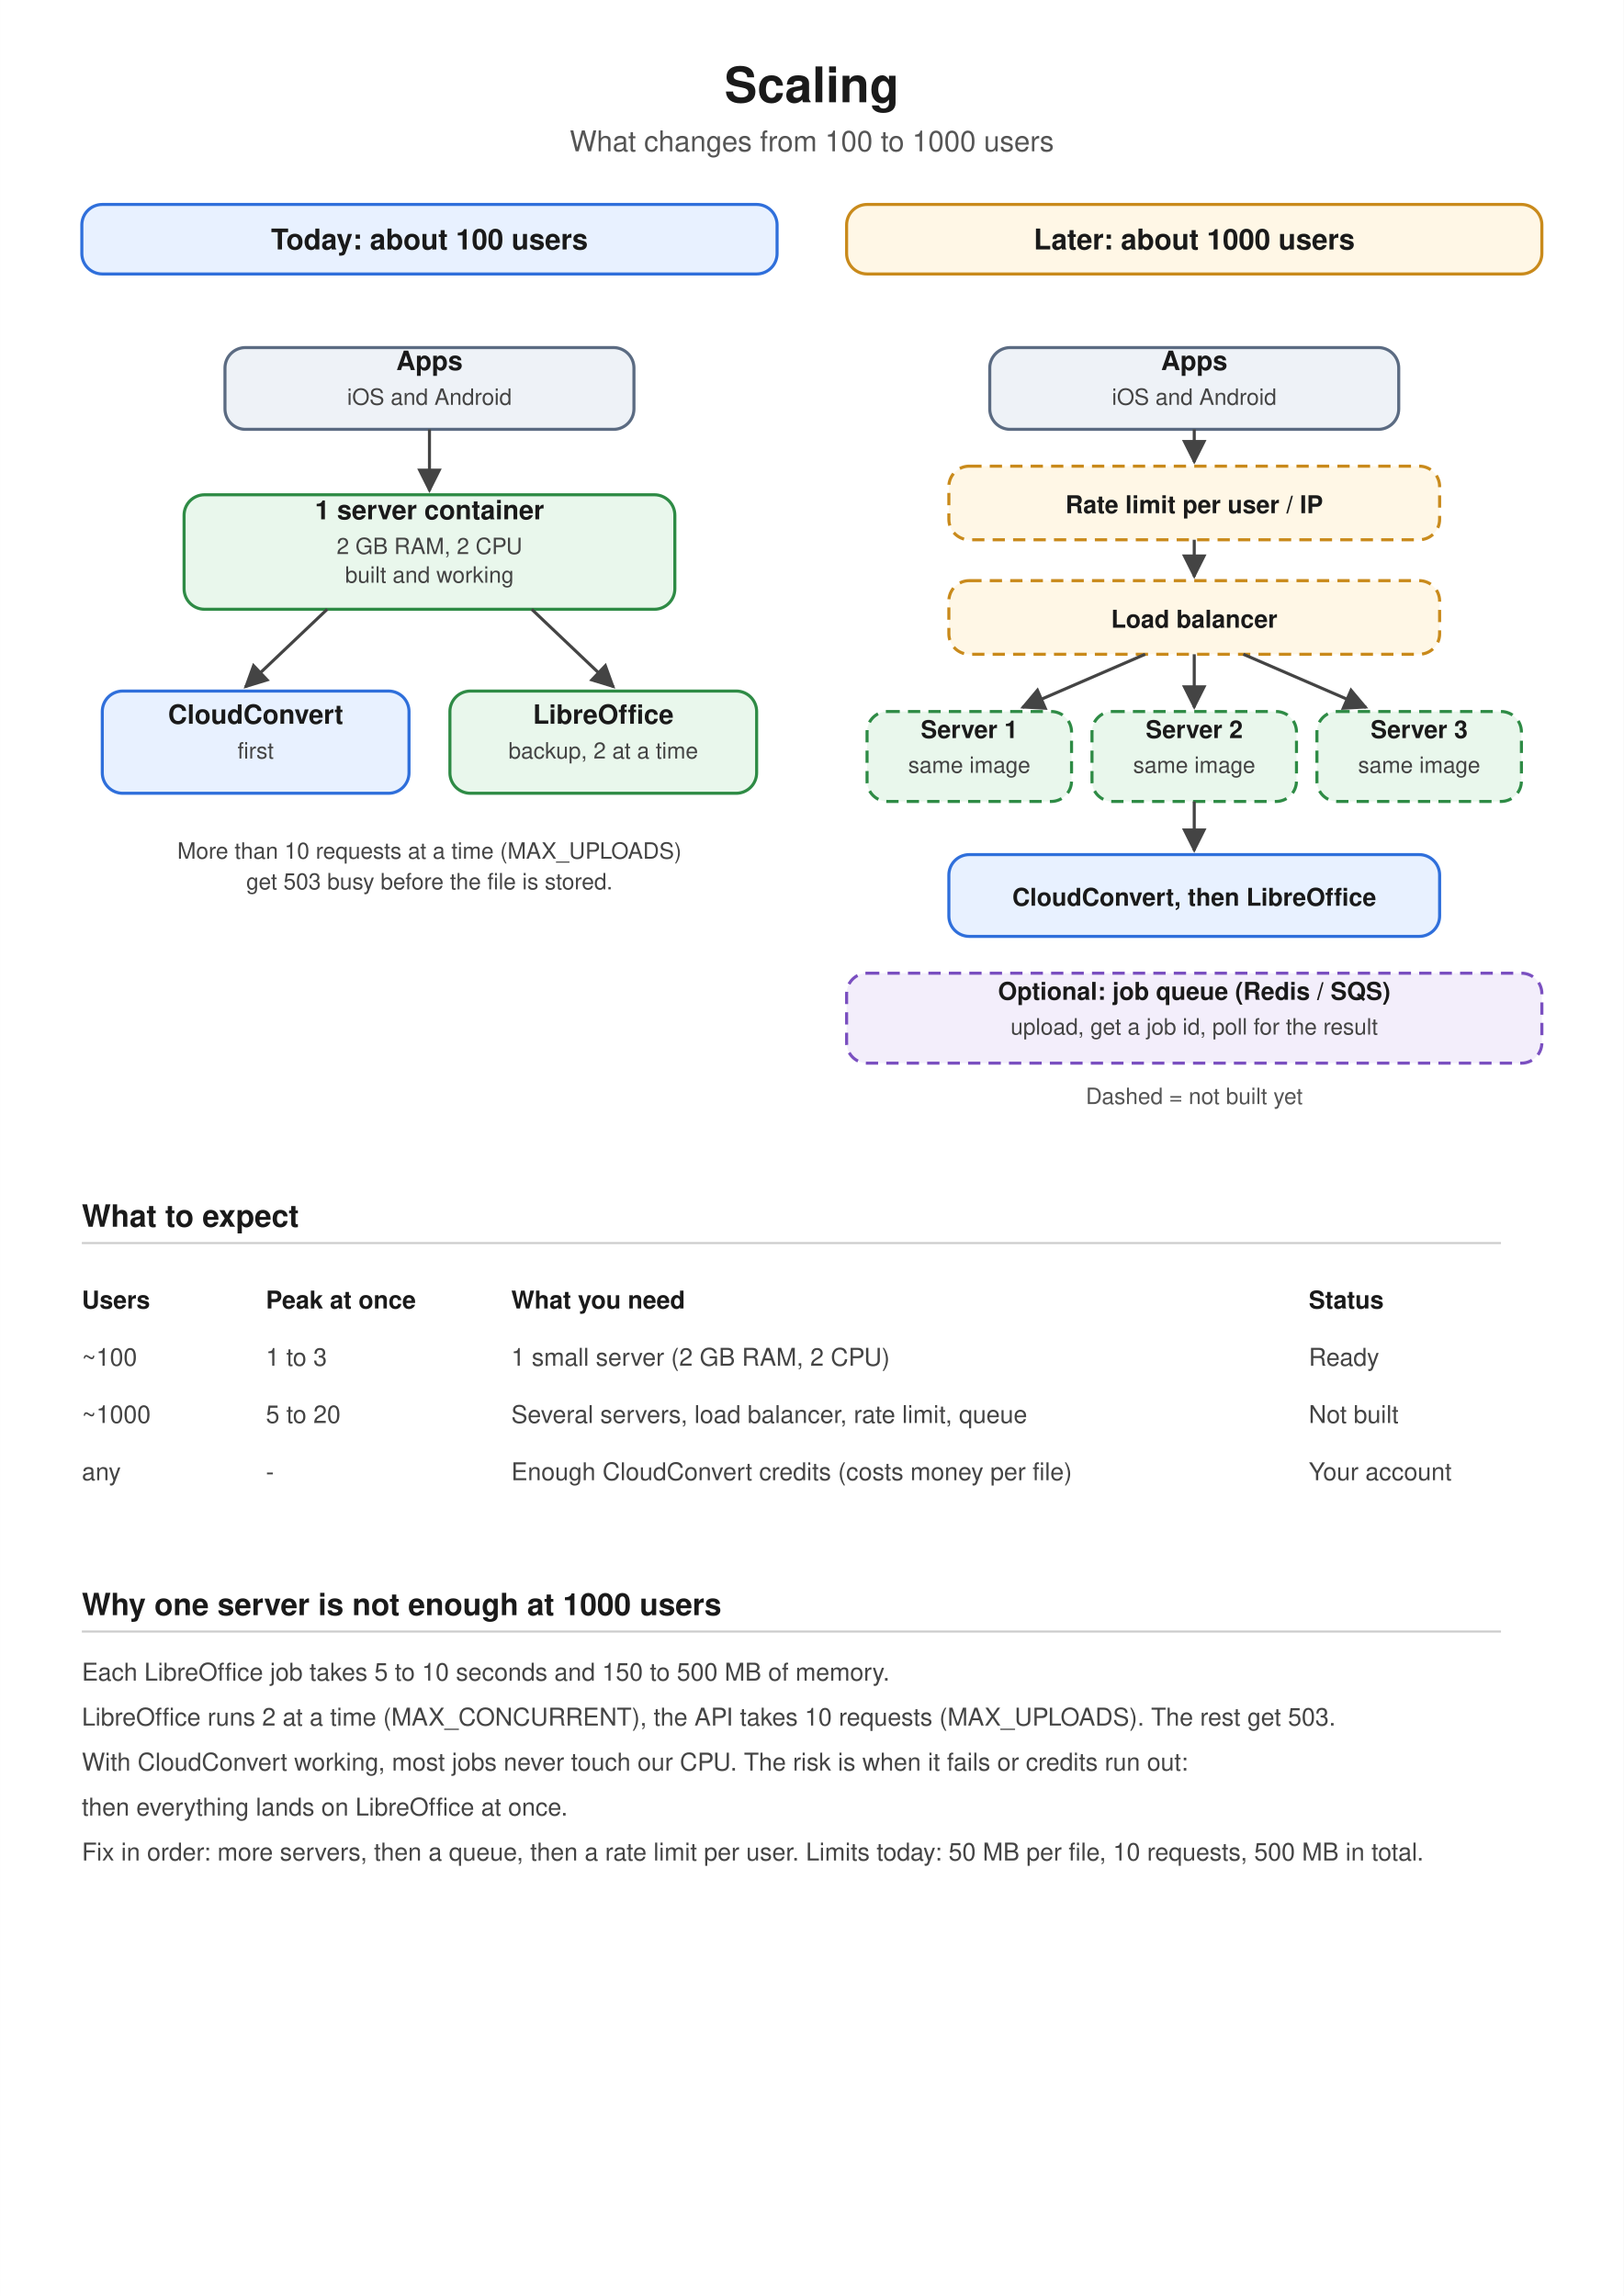
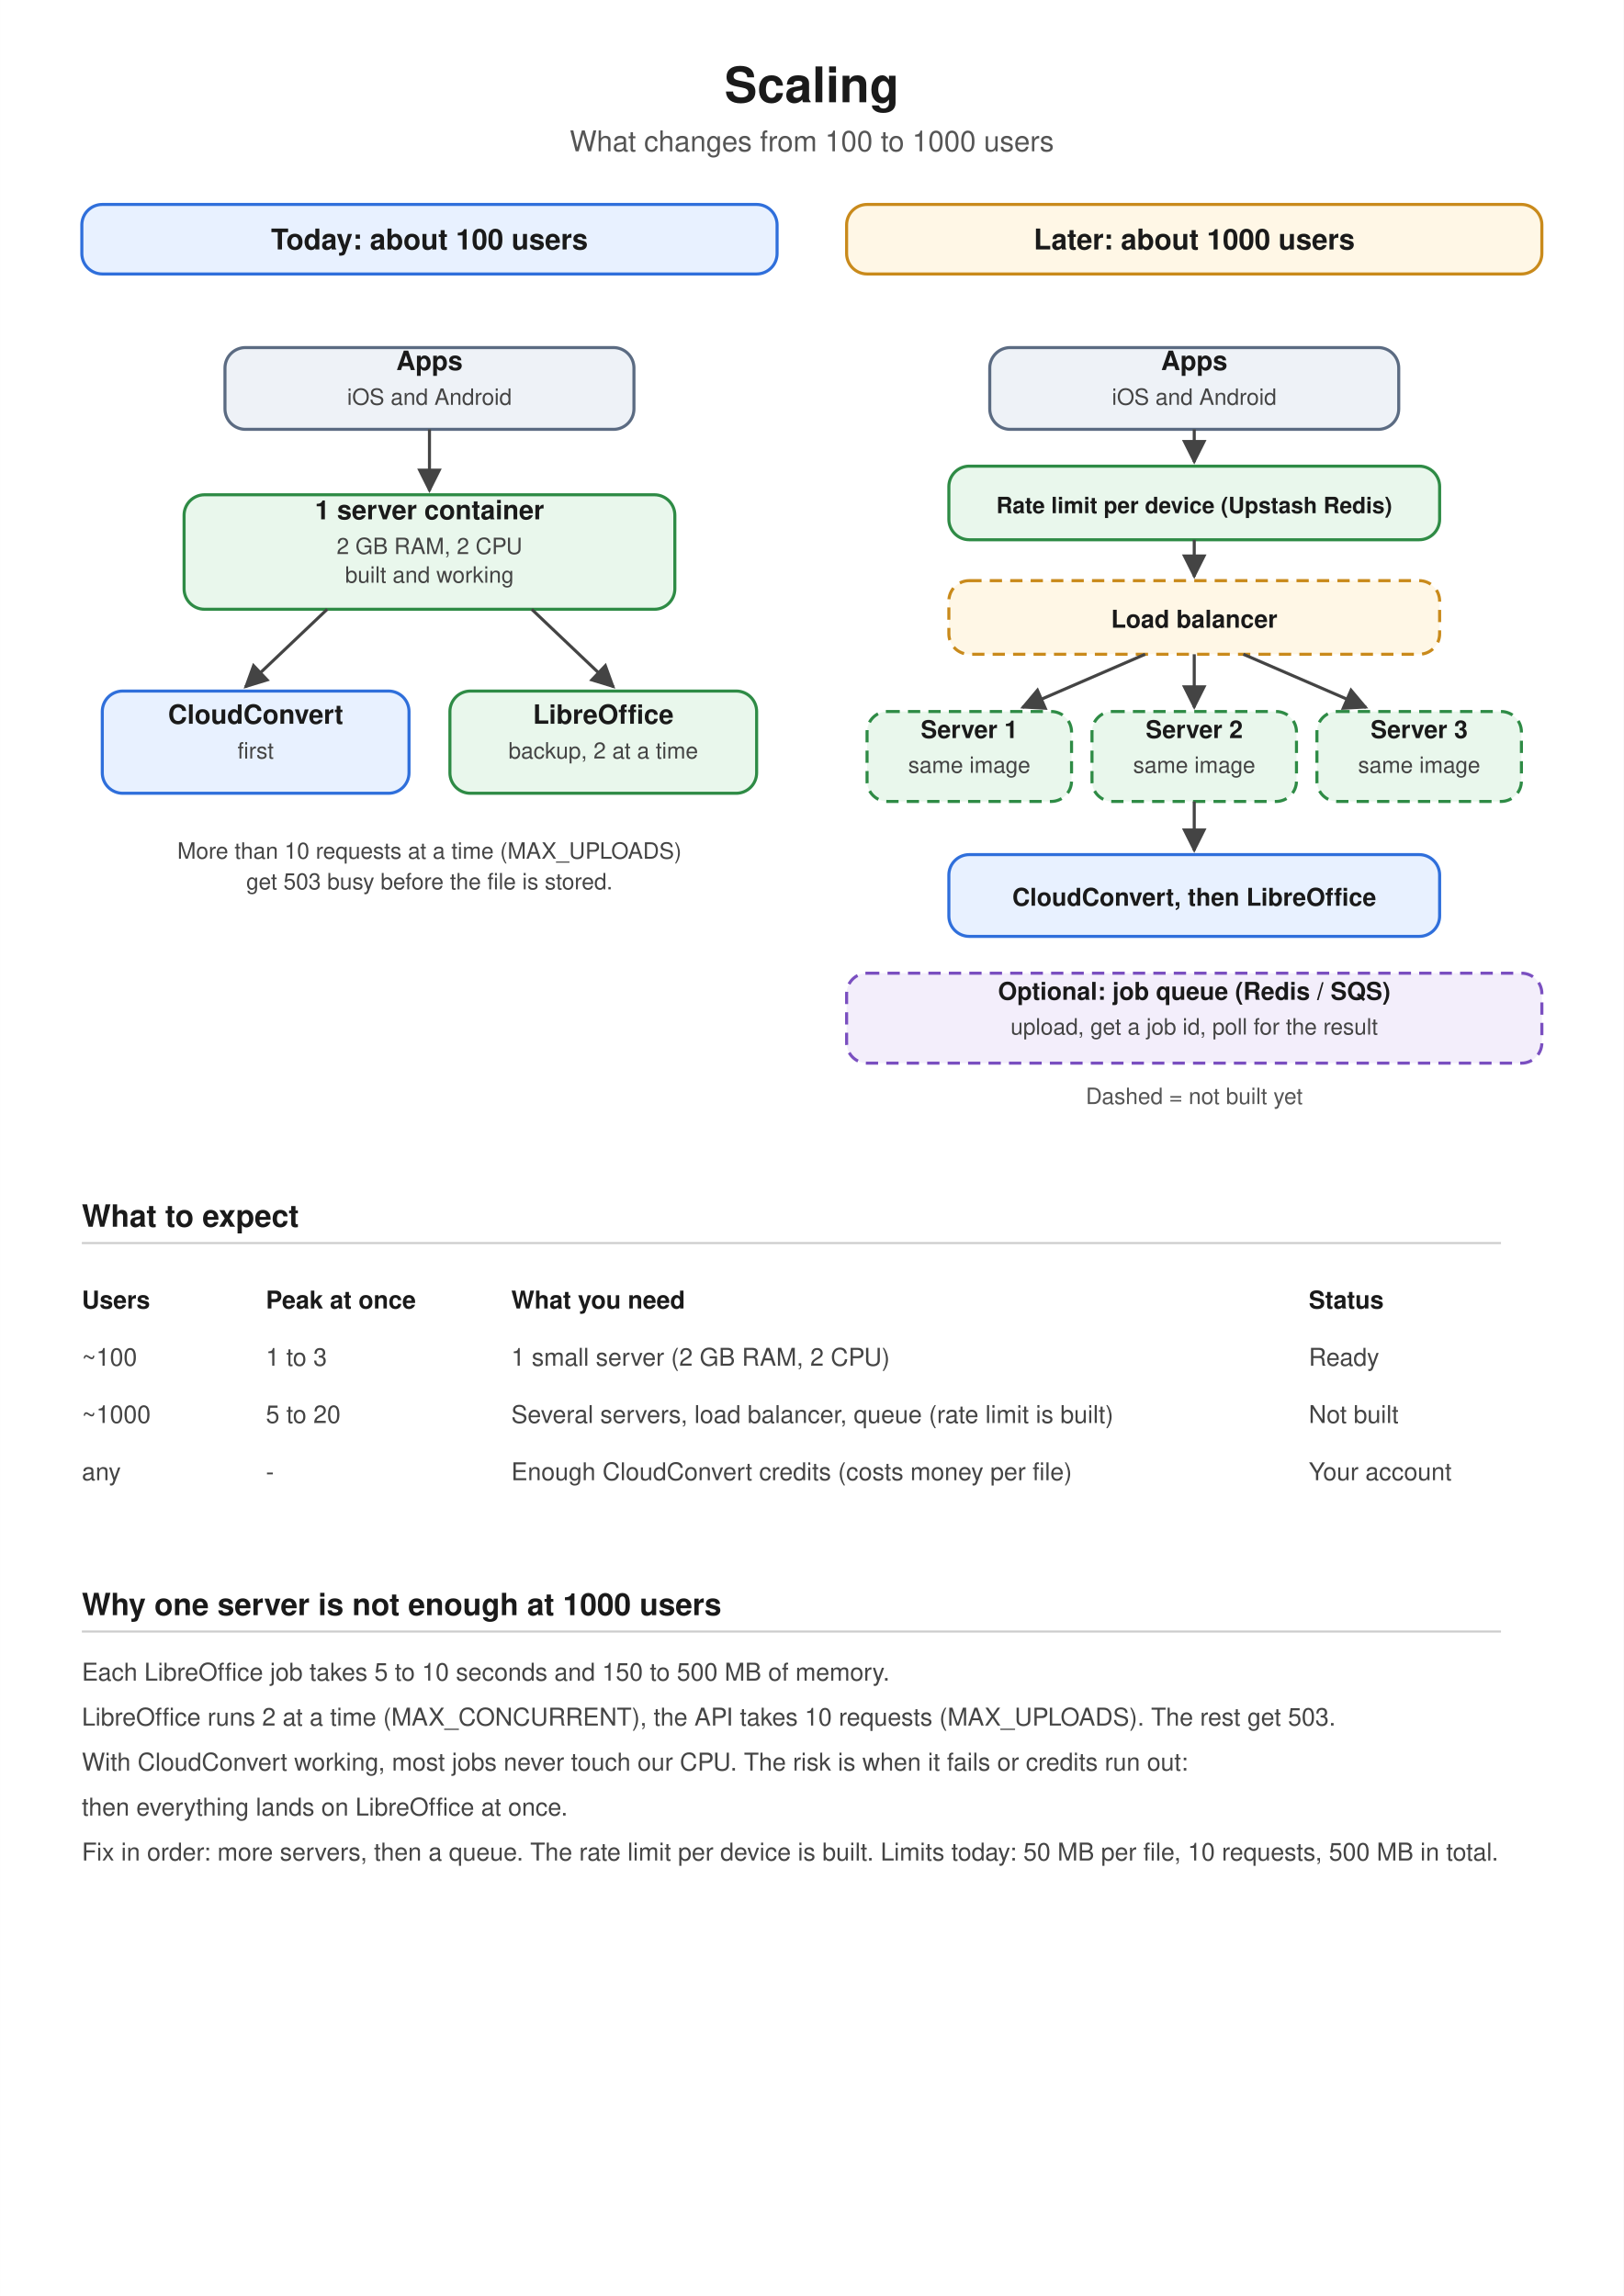
<svg xmlns="http://www.w3.org/2000/svg" width="210mm" height="297mm" viewBox="0 0 794 1123" font-family="Helvetica, Arial, sans-serif">
  <defs>
    <marker id="ar" viewBox="0 0 10 10" refX="9" refY="5" markerWidth="8" markerHeight="8" orient="auto">
      <path d="M0,0 L10,5 L0,10 z" fill="context-stroke" />
    </marker>
    <marker id="a1" viewBox="0 0 10 10" refX="9" refY="5" markerWidth="8" markerHeight="8" orient="auto">
      <path d="M0,0 L10,5 L0,10 z" fill="#444" />
    </marker>
    <marker id="a2" viewBox="0 0 10 10" refX="9" refY="5" markerWidth="8" markerHeight="8" orient="auto">
      <path d="M0,0 L10,5 L0,10 z" fill="#b3261e" />
    </marker>
    <marker id="a3" viewBox="0 0 10 10" refX="9" refY="5" markerWidth="8" markerHeight="8" orient="auto">
      <path d="M0,0 L10,5 L0,10 z" fill="#2e8b45" />
    </marker>
  </defs>
  <rect width="794" height="1123" fill="#fff" />
  <text x="397" y="50" text-anchor="middle" font-size="24" font-weight="bold" fill="#1a1a1a">Scaling</text>
  <text x="397" y="74" text-anchor="middle" font-size="14" font-weight="normal" fill="#555">What changes from 100 to 1000 users</text>
  <rect x="40" y="100" width="340" height="34" rx="10" fill="#e8f1ff" stroke="#2f6fdb" stroke-width="1.5" />
  <text x="210.0" y="122.0" text-anchor="middle" font-size="14" font-weight="bold" fill="#1a1a1a">Today: about 100 users</text>
  <rect x="414" y="100" width="340" height="34" rx="10" fill="#fff7e6" stroke="#c98a1b" stroke-width="1.5" />
  <text x="584.0" y="122.0" text-anchor="middle" font-size="14" font-weight="bold" fill="#1a1a1a">Later: about 1000 users</text>
  <rect x="110" y="170" width="200" height="40" rx="10" fill="#eef2f7" stroke="#5b6b82" stroke-width="1.5" />
  <text x="210.0" y="181.0" text-anchor="middle" font-size="13" font-weight="bold" fill="#1a1a1a">Apps</text>
  <text x="210.0" y="198.0" text-anchor="middle" font-size="11" font-weight="normal" fill="#444">iOS and Android</text>
  <line x1="210" y1="210" x2="210" y2="240" stroke="#444" stroke-width="1.5" marker-end="url(#a1)" />
  <rect x="90" y="242" width="240" height="56" rx="10" fill="#e9f7ec" stroke="#2e8b45" stroke-width="1.5" />
  <text x="210.0" y="254.0" text-anchor="middle" font-size="13" font-weight="bold" fill="#1a1a1a">1 server container</text>
  <text x="210.0" y="271.0" text-anchor="middle" font-size="11" font-weight="normal" fill="#444">2 GB RAM, 2 CPU</text>
  <text x="210.0" y="285.0" text-anchor="middle" font-size="11" font-weight="normal" fill="#444">built and working</text>
  <line x1="160" y1="298" x2="120" y2="336" stroke="#444" stroke-width="1.5" marker-end="url(#a1)" />
  <line x1="260" y1="298" x2="300" y2="336" stroke="#444" stroke-width="1.5" marker-end="url(#a1)" />
  <rect x="50" y="338" width="150" height="50" rx="10" fill="#e8f1ff" stroke="#2f6fdb" stroke-width="1.5" />
  <text x="125.0" y="354.0" text-anchor="middle" font-size="13" font-weight="bold" fill="#1a1a1a">CloudConvert</text>
  <text x="125.0" y="371.0" text-anchor="middle" font-size="11" font-weight="normal" fill="#444">first</text>
  <rect x="220" y="338" width="150" height="50" rx="10" fill="#e9f7ec" stroke="#2e8b45" stroke-width="1.5" />
  <text x="295.0" y="354.0" text-anchor="middle" font-size="13" font-weight="bold" fill="#1a1a1a">LibreOffice</text>
  <text x="295.0" y="371.0" text-anchor="middle" font-size="11" font-weight="normal" fill="#444">backup, 2 at a time</text>
  <text x="210" y="420" text-anchor="middle" font-size="11" font-weight="normal" fill="#444">More than 10 requests at a time (MAX_UPLOADS)</text>
  <text x="210" y="435" text-anchor="middle" font-size="11" font-weight="normal" fill="#444">get 503 busy before the file is stored.</text>
  <rect x="484" y="170" width="200" height="40" rx="10" fill="#eef2f7" stroke="#5b6b82" stroke-width="1.5" />
  <text x="584.0" y="181.0" text-anchor="middle" font-size="13" font-weight="bold" fill="#1a1a1a">Apps</text>
  <text x="584.0" y="198.0" text-anchor="middle" font-size="11" font-weight="normal" fill="#444">iOS and Android</text>
  <line x1="584" y1="210" x2="584" y2="226" stroke="#444" stroke-width="1.5" marker-end="url(#a1)" />
-   <rect x="464" y="228" width="240" height="36" rx="10" fill="#fff7e6" stroke="#c98a1b" stroke-width="1.5" stroke-dasharray="6 4" />
-   <text x="584.0" y="251.0" text-anchor="middle" font-size="12" font-weight="bold" fill="#1a1a1a">Rate limit per user / IP</text>
+   <rect x="464" y="228" width="240" height="36" rx="10" fill="#e9f7ec" stroke="#2e8b45" stroke-width="1.5" />
+   <text x="584.0" y="251.0" text-anchor="middle" font-size="11" font-weight="bold" fill="#1a1a1a">Rate limit per device (Upstash Redis)</text>
  <line x1="584" y1="264" x2="584" y2="282" stroke="#444" stroke-width="1.5" marker-end="url(#a1)" />
  <rect x="464" y="284" width="240" height="36" rx="10" fill="#fff7e6" stroke="#c98a1b" stroke-width="1.5" stroke-dasharray="6 4" />
  <text x="584.0" y="307.0" text-anchor="middle" font-size="12" font-weight="bold" fill="#1a1a1a">Load balancer</text>
  <line x1="560" y1="320" x2="500" y2="346" stroke="#444" stroke-width="1.5" marker-end="url(#a1)" />
  <line x1="584" y1="320" x2="584" y2="346" stroke="#444" stroke-width="1.5" marker-end="url(#a1)" />
  <line x1="608" y1="320" x2="668" y2="346" stroke="#444" stroke-width="1.5" marker-end="url(#a1)" />
  <rect x="424" y="348" width="100" height="44" rx="10" fill="#e9f7ec" stroke="#2e8b45" stroke-width="1.5" stroke-dasharray="6 4" />
  <text x="474.0" y="361.0" text-anchor="middle" font-size="12" font-weight="bold" fill="#1a1a1a">Server 1</text>
  <text x="474.0" y="378.0" text-anchor="middle" font-size="11" font-weight="normal" fill="#444">same image</text>
  <rect x="534" y="348" width="100" height="44" rx="10" fill="#e9f7ec" stroke="#2e8b45" stroke-width="1.5" stroke-dasharray="6 4" />
  <text x="584.0" y="361.0" text-anchor="middle" font-size="12" font-weight="bold" fill="#1a1a1a">Server 2</text>
  <text x="584.0" y="378.0" text-anchor="middle" font-size="11" font-weight="normal" fill="#444">same image</text>
  <rect x="644" y="348" width="100" height="44" rx="10" fill="#e9f7ec" stroke="#2e8b45" stroke-width="1.5" stroke-dasharray="6 4" />
  <text x="694.0" y="361.0" text-anchor="middle" font-size="12" font-weight="bold" fill="#1a1a1a">Server 3</text>
  <text x="694.0" y="378.0" text-anchor="middle" font-size="11" font-weight="normal" fill="#444">same image</text>
  <line x1="584" y1="392" x2="584" y2="416" stroke="#444" stroke-width="1.5" marker-end="url(#a1)" />
  <rect x="464" y="418" width="240" height="40" rx="10" fill="#e8f1ff" stroke="#2f6fdb" stroke-width="1.5" />
  <text x="584.0" y="443.0" text-anchor="middle" font-size="12" font-weight="bold" fill="#1a1a1a">CloudConvert, then LibreOffice</text>
  <rect x="414" y="476" width="340" height="44" rx="10" fill="#f3eefb" stroke="#7a4fc0" stroke-width="1.5" stroke-dasharray="6 4" />
  <text x="584.0" y="489.0" text-anchor="middle" font-size="12" font-weight="bold" fill="#1a1a1a">Optional: job queue (Redis / SQS)</text>
  <text x="584.0" y="506.0" text-anchor="middle" font-size="11" font-weight="normal" fill="#444">upload, get a job id, poll for the result</text>
  <text x="584" y="540" text-anchor="middle" font-size="11" font-weight="normal" fill="#555">Dashed = not built yet</text>
  <text x="40" y="600" text-anchor="start" font-size="15" font-weight="bold" fill="#1a1a1a">What to expect</text>
  <line x1="40" y1="608" x2="734" y2="608" stroke="#ccc" />
  <text x="40" y="640" text-anchor="start" font-size="12" font-weight="bold" fill="#1a1a1a">Users</text>
  <text x="130" y="640" text-anchor="start" font-size="12" font-weight="bold" fill="#1a1a1a">Peak at once</text>
  <text x="250" y="640" text-anchor="start" font-size="12" font-weight="bold" fill="#1a1a1a">What you need</text>
  <text x="640" y="640" text-anchor="start" font-size="12" font-weight="bold" fill="#1a1a1a">Status</text>
  <text x="40" y="668" text-anchor="start" font-size="12" font-weight="normal" fill="#444">~100</text>
  <text x="130" y="668" text-anchor="start" font-size="12" font-weight="normal" fill="#444">1 to 3</text>
  <text x="250" y="668" text-anchor="start" font-size="12" font-weight="normal" fill="#444">1 small server (2 GB RAM, 2 CPU)</text>
  <text x="640" y="668" text-anchor="start" font-size="12" font-weight="normal" fill="#444">Ready</text>
  <text x="40" y="696" text-anchor="start" font-size="12" font-weight="normal" fill="#444">~1000</text>
  <text x="130" y="696" text-anchor="start" font-size="12" font-weight="normal" fill="#444">5 to 20</text>
-   <text x="250" y="696" text-anchor="start" font-size="12" font-weight="normal" fill="#444">Several servers, load balancer, rate limit, queue</text>
+   <text x="250" y="696" text-anchor="start" font-size="12" font-weight="normal" fill="#444">Several servers, load balancer, queue (rate limit is built)</text>
  <text x="640" y="696" text-anchor="start" font-size="12" font-weight="normal" fill="#444">Not built</text>
  <text x="40" y="724" text-anchor="start" font-size="12" font-weight="normal" fill="#444">any</text>
  <text x="130" y="724" text-anchor="start" font-size="12" font-weight="normal" fill="#444">-</text>
  <text x="250" y="724" text-anchor="start" font-size="12" font-weight="normal" fill="#444">Enough CloudConvert credits (costs money per file)</text>
  <text x="640" y="724" text-anchor="start" font-size="12" font-weight="normal" fill="#444">Your account</text>
  <text x="40" y="790" text-anchor="start" font-size="15" font-weight="bold" fill="#1a1a1a">Why one server is not enough at 1000 users</text>
  <line x1="40" y1="798" x2="734" y2="798" stroke="#ccc" />
  <text x="40" y="822" text-anchor="start" font-size="12" font-weight="normal" fill="#444">Each LibreOffice job takes 5 to 10 seconds and 150 to 500 MB of memory.</text>
  <text x="40" y="844" text-anchor="start" font-size="12" font-weight="normal" fill="#444">LibreOffice runs 2 at a time (MAX_CONCURRENT), the API takes 10 requests (MAX_UPLOADS). The rest get 503.</text>
  <text x="40" y="866" text-anchor="start" font-size="12" font-weight="normal" fill="#444">With CloudConvert working, most jobs never touch our CPU. The risk is when it fails or credits run out:</text>
  <text x="40" y="888" text-anchor="start" font-size="12" font-weight="normal" fill="#444">then everything lands on LibreOffice at once.</text>
-   <text x="40" y="910" text-anchor="start" font-size="12" font-weight="normal" fill="#444">Fix in order: more servers, then a queue, then a rate limit per user. Limits today: 50 MB per file, 10 requests, 500 MB in total.</text>
+   <text x="40" y="910" text-anchor="start" font-size="12" font-weight="normal" fill="#444">Fix in order: more servers, then a queue. The rate limit per device is built. Limits today: 50 MB per file, 10 requests, 500 MB in total.</text>
</svg>
